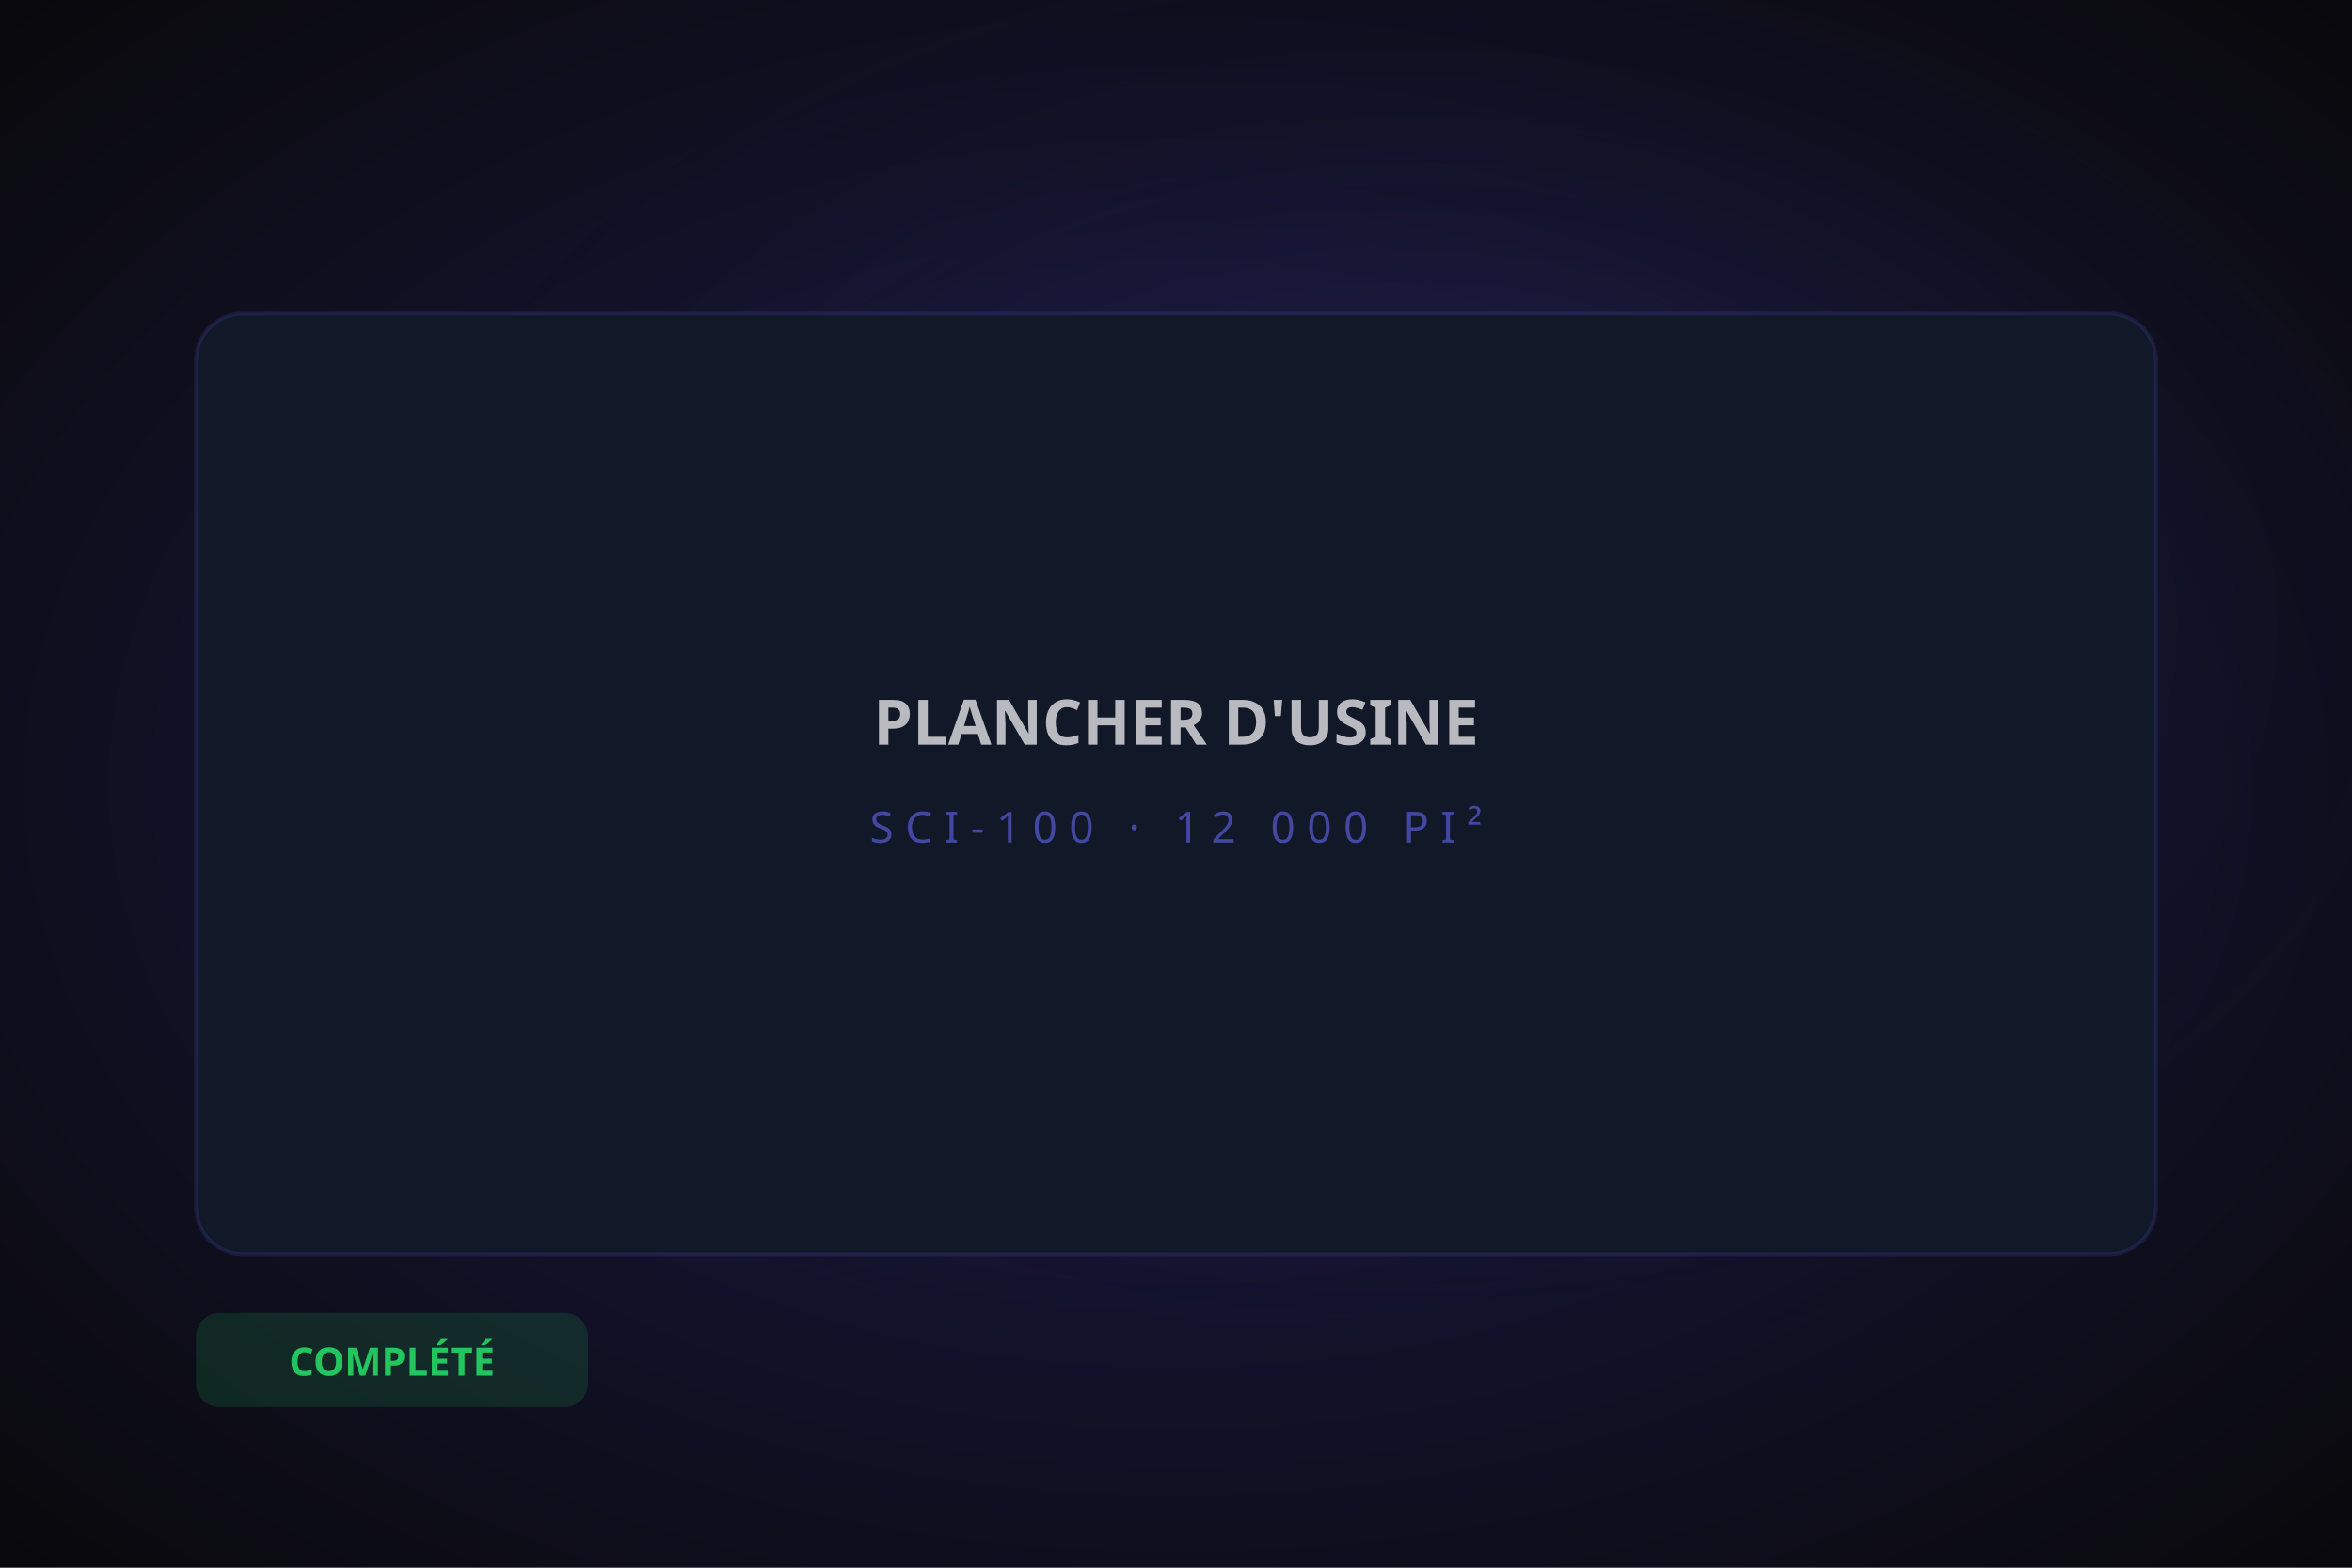
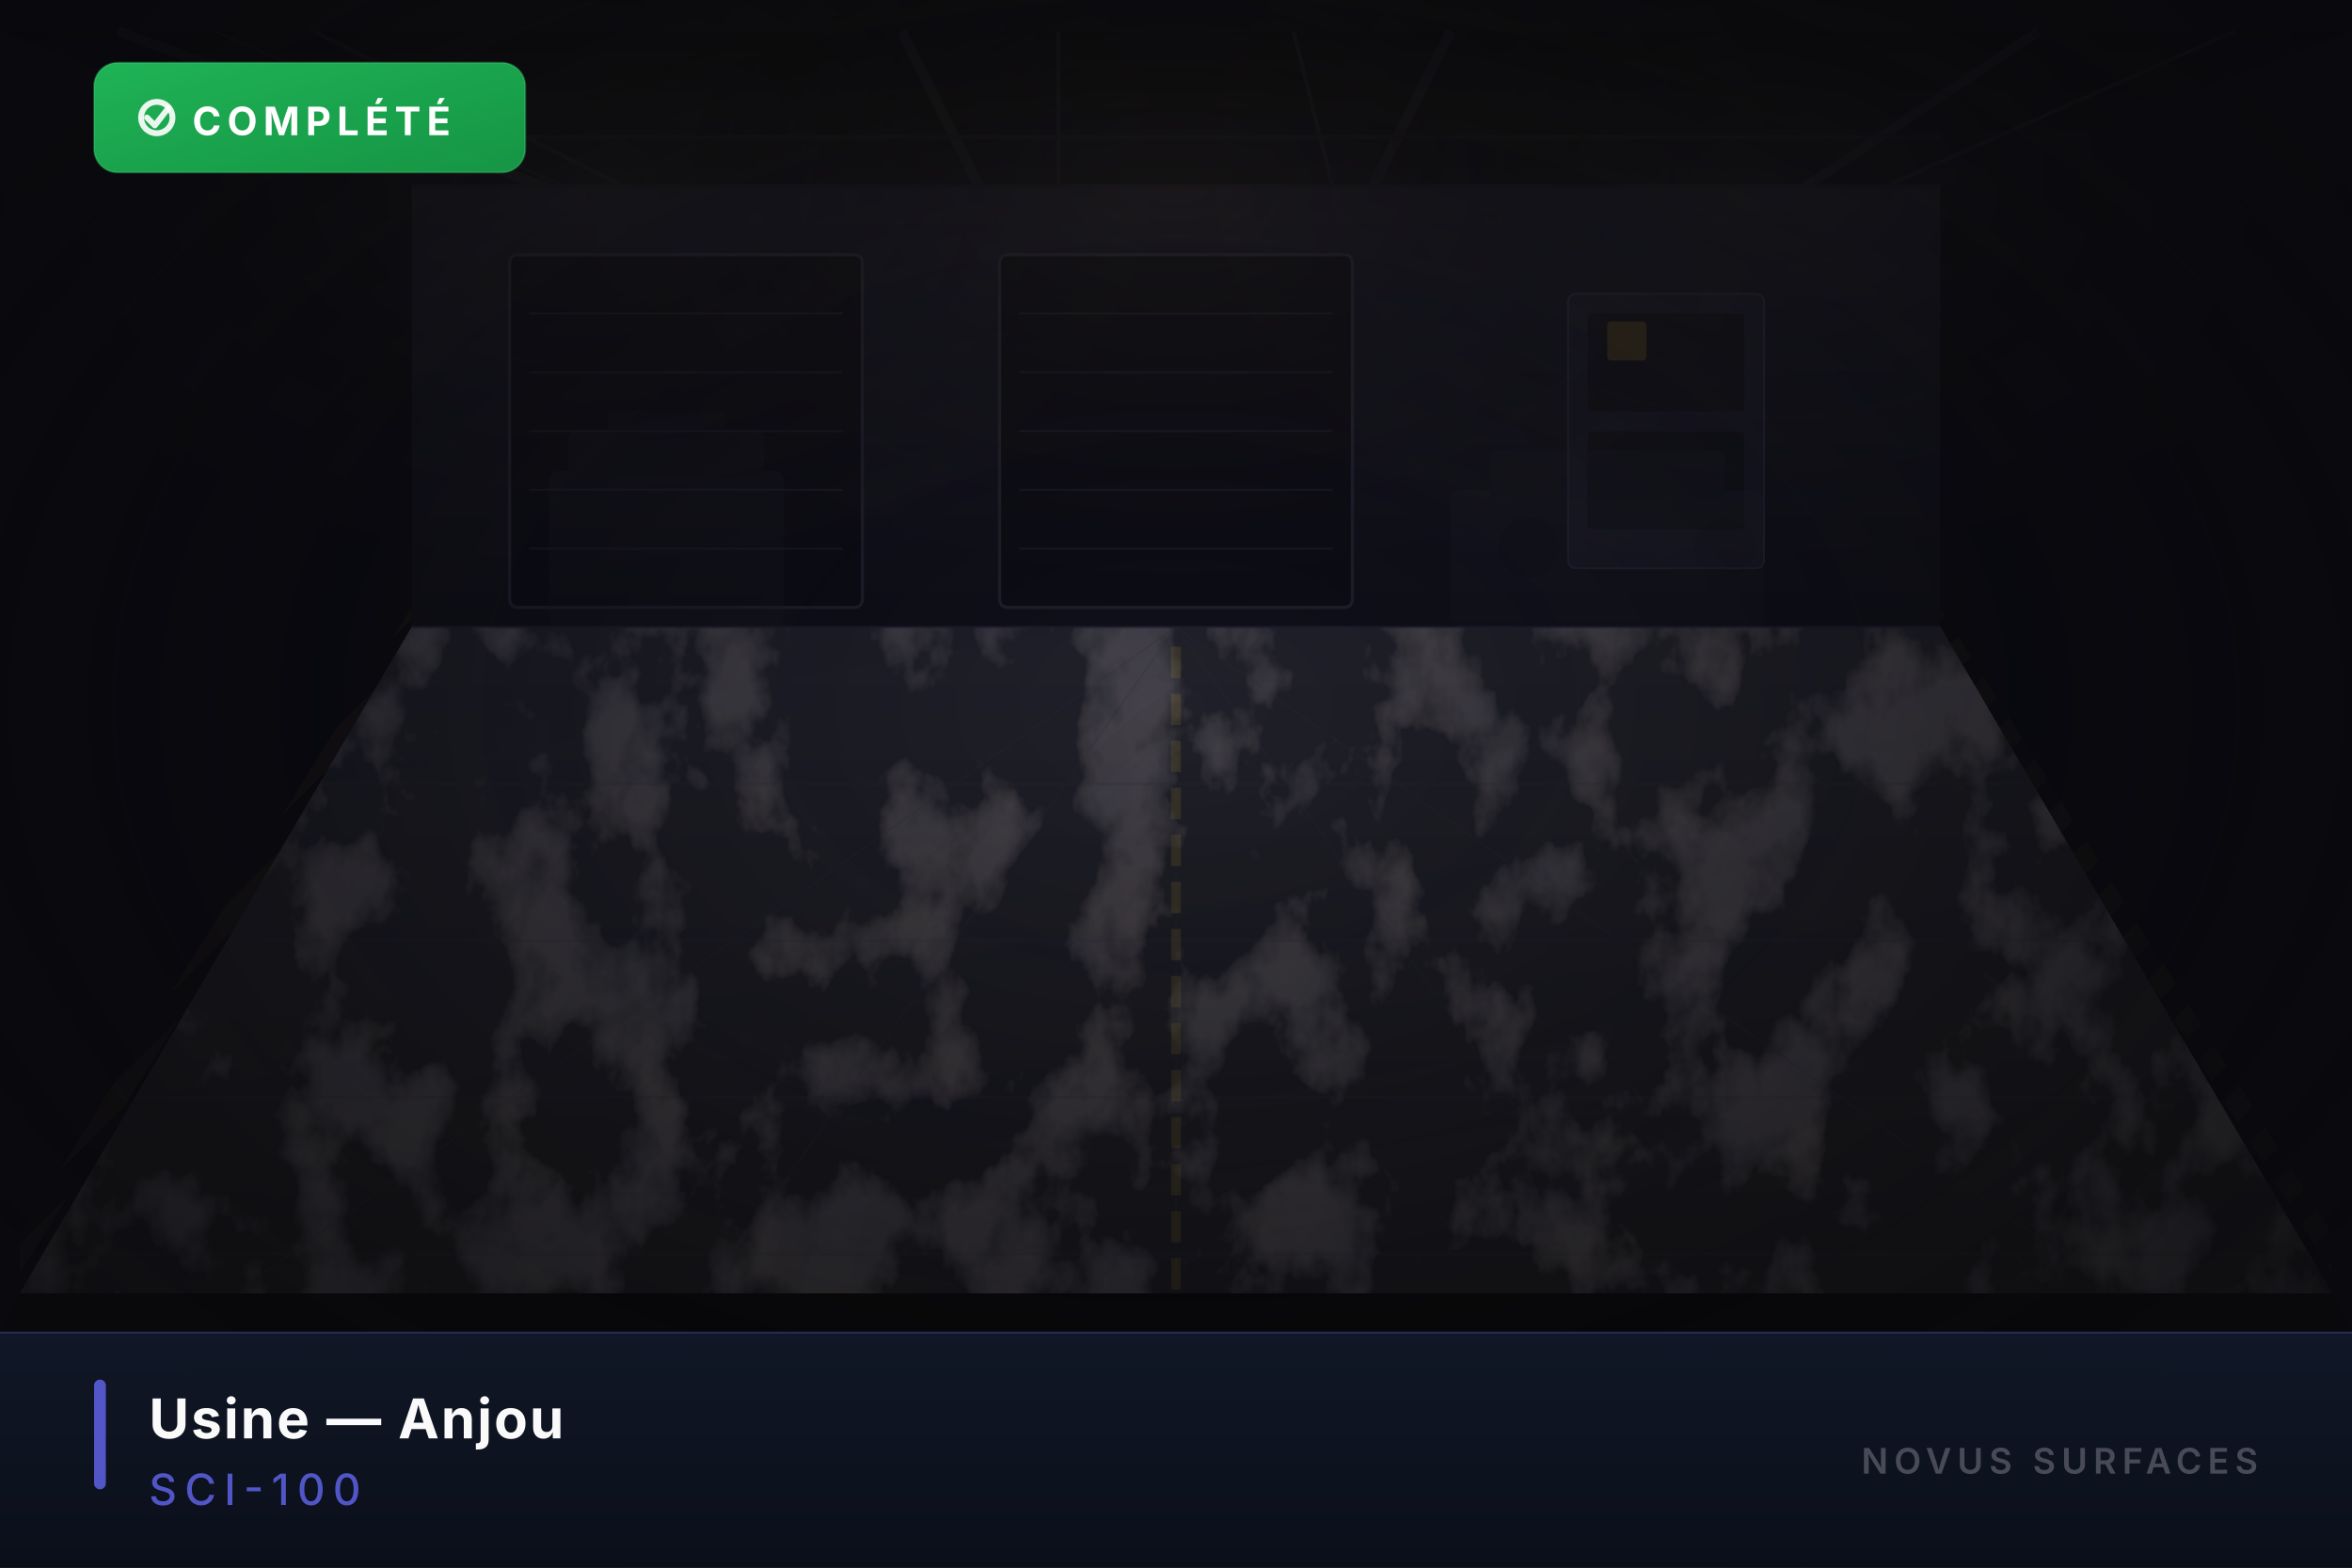
<svg xmlns="http://www.w3.org/2000/svg" viewBox="0 0 600 400" fill="none">
  <defs>
-     <radialGradient id="p6-bg" cx="50%" cy="50%" r="70%">
-       <stop offset="0%" stop-color="#1e1b4b" />
+     <linearGradient id="p6-bg" x1="0" y1="0" x2="0" y2="1">
+       <stop offset="0%" stop-color="#0a0a12" />
      <stop offset="100%" stop-color="#09090b" />
-     </radialGradient>
-     <radialGradient id="p6-g" cx="60%" cy="40%" r="50%">
-       <stop offset="0%" stop-color="#6366f1" stop-opacity="0.2" />
+     </linearGradient>
+     <linearGradient id="p6-floor" x1="0.5" y1="0" x2="0.5" y2="1">
+       <stop offset="0%" stop-color="#252530" />
+       <stop offset="40%" stop-color="#1e1e28" />
+       <stop offset="100%" stop-color="#181820" />
+     </linearGradient>
+     <linearGradient id="p6-sheen" x1="0.2" y1="0" x2="0.8" y2="1">
+       <stop offset="0%" stop-color="#6366f1" stop-opacity="0.04" />
+       <stop offset="40%" stop-color="#5a5a6a" stop-opacity="0.06" />
+       <stop offset="100%" stop-color="transparent" />
+     </linearGradient>
+     <linearGradient id="p6-wall" x1="0" y1="0" x2="0" y2="1">
+       <stop offset="0%" stop-color="#161625" />
+       <stop offset="100%" stop-color="#10101c" />
+     </linearGradient>
+     <linearGradient id="p6-ceil" x1="0" y1="0" x2="0" y2="1">
+       <stop offset="0%" stop-color="#08080e" />
+       <stop offset="100%" stop-color="#0c0c16" />
+     </linearGradient>
+     <radialGradient id="p6-light1" cx="25%" cy="12%" r="30%">
+       <stop offset="0%" stop-color="#f0c860" stop-opacity="0.06" />
      <stop offset="100%" stop-color="transparent" />
    </radialGradient>
+     <radialGradient id="p6-light2" cx="50%" cy="12%" r="30%">
+       <stop offset="0%" stop-color="#f0c860" stop-opacity="0.08" />
+       <stop offset="100%" stop-color="transparent" />
+     </radialGradient>
+     <radialGradient id="p6-light3" cx="75%" cy="12%" r="30%">
+       <stop offset="0%" stop-color="#f0c860" stop-opacity="0.05" />
+       <stop offset="100%" stop-color="transparent" />
+     </radialGradient>
+     <filter id="p6-mortar" x="0%" y="0%" width="100%" height="100%">
+       <feTurbulence type="fractalNoise" baseFrequency="0.04 0.03" numOctaves="5" seed="30" result="turb" />
+       <feColorMatrix type="matrix" values="0.08 0 0 0 0.08  0.05 0 0 0 0.08  0.02 0 0 0 0.1  0 0 0 5 -2.5" in="turb" result="colored" />
+       <feBlend in="SourceGraphic" in2="colored" mode="screen" />
+     </filter>
+     <filter id="p6-noise" x="0%" y="0%" width="100%" height="100%">
+       <feTurbulence type="fractalNoise" baseFrequency="0.7" numOctaves="3" stitchTiles="stitch" />
+       <feColorMatrix type="saturate" values="0" />
+       <feBlend in="SourceGraphic" mode="multiply" />
+     </filter>
+     <radialGradient id="p6-vignette" cx="50%" cy="45%" r="60%">
+       <stop offset="0%" stop-color="transparent" />
+       <stop offset="100%" stop-color="#09090b" stop-opacity="0.7" />
+     </radialGradient>
+     <linearGradient id="p6-badge" x1="0" y1="0" x2="1" y2="1">
+       <stop offset="0%" stop-color="#22c55e" />
+       <stop offset="100%" stop-color="#16a34a" />
+     </linearGradient>
+     <linearGradient id="p6-bar" x1="0" y1="0" x2="0" y2="1">
+       <stop offset="0%" stop-color="#111827" stop-opacity="0.95" />
+       <stop offset="100%" stop-color="#0a0f1a" />
+     </linearGradient>
+     <clipPath id="p6-floorClip">
+       <polygon points="105,160 495,160 595,330 5,330" />
+     </clipPath>
+     <linearGradient id="p6-machine" x1="0" y1="0" x2="0" y2="1">
+       <stop offset="0%" stop-color="#2a2a38" />
+       <stop offset="100%" stop-color="#1e1e2a" />
+     </linearGradient>
+     <pattern id="p6-stripe" width="12" height="12" patternUnits="userSpaceOnUse" patternTransform="rotate(45)">
+       <rect width="6" height="12" fill="#f0c030" opacity="0.3" />
+       <rect x="6" width="6" height="12" fill="#1a1a20" opacity="0.3" />
+     </pattern>
  </defs>
  <rect width="600" height="400" fill="url(#p6-bg)" />
-   <rect width="600" height="400" fill="url(#p6-g)" />
-   <rect x="50" y="80" width="500" height="240" rx="12" fill="#111827" stroke="#6366f1" stroke-opacity="0.15" />
-   <text x="300" y="190" text-anchor="middle" font-family="system-ui" font-size="16" font-weight="700" fill="white" opacity="0.7">PLANCHER D'USINE</text>
-   <text x="300" y="215" text-anchor="middle" font-family="system-ui" font-size="11" fill="#6366f1" opacity="0.6" letter-spacing="3">SCI-100 · 12 000 PI²</text>
-   <rect x="50" y="335" width="100" height="24" rx="6" fill="#22c55e" opacity="0.15" />
-   <text x="100" y="351" text-anchor="middle" font-family="system-ui" font-size="10" font-weight="600" fill="#22c55e">COMPLÉTÉ</text>
+   <polygon points="0,8 600,8 495,48 105,48" fill="url(#p6-ceil)" />
+   <g opacity="0.5">
+     <line x1="30" y1="8" x2="140" y2="48" stroke="#1a1a28" stroke-width="2.5" />
+     <line x1="80" y1="8" x2="160" y2="48" stroke="#1a1a28" stroke-width="1" />
+     <line x1="55" y1="8" x2="145" y2="48" stroke="#16162a" stroke-width="0.5" />
+     <line x1="230" y1="8" x2="250" y2="48" stroke="#1a1a28" stroke-width="2.5" />
+     <line x1="270" y1="8" x2="270" y2="48" stroke="#1a1a28" stroke-width="1" />
+     <line x1="370" y1="8" x2="350" y2="48" stroke="#1a1a28" stroke-width="2.5" />
+     <line x1="330" y1="8" x2="340" y2="48" stroke="#1a1a28" stroke-width="1" />
+     <line x1="520" y1="8" x2="460" y2="48" stroke="#1a1a28" stroke-width="2.5" />
+     <line x1="570" y1="8" x2="480" y2="48" stroke="#1a1a28" stroke-width="1" />
+     <line x1="105" y1="48" x2="495" y2="48" stroke="#1a1a28" stroke-width="2" />
+     <line x1="105" y1="35" x2="495" y2="35" stroke="#161624" stroke-width="1" />
+   </g>
+   <g opacity="0.6">
+     <line x1="180" y1="48" x2="180" y2="62" stroke="#2a2a35" stroke-width="1" />
+     <polygon points="172,62 188,62 192,68 168,68" fill="#2a2a30" />
+     <rect x="174" y="66" width="12" height="2" fill="#f0c860" opacity="0.4" />
+     <line x1="300" y1="48" x2="300" y2="62" stroke="#2a2a35" stroke-width="1" />
+     <polygon points="292,62 308,62 312,68 288,68" fill="#2a2a30" />
+     <rect x="294" y="66" width="12" height="2" fill="#f0c860" opacity="0.5" />
+     <line x1="420" y1="48" x2="420" y2="62" stroke="#2a2a35" stroke-width="1" />
+     <polygon points="412,62 428,62 432,68 408,68" fill="#2a2a30" />
+     <rect x="414" y="66" width="12" height="2" fill="#f0c860" opacity="0.35" />
+   </g>
+   <polygon points="105,48 495,48 495,160 105,160" fill="url(#p6-wall)" />
+   <rect x="130" y="65" width="90" height="90" rx="2" fill="#0d0d18" stroke="#222230" stroke-width="0.8" />
+   <line x1="135" y1="80" x2="215" y2="80" stroke="#1a1a28" stroke-width="0.5" />
+   <line x1="135" y1="95" x2="215" y2="95" stroke="#1a1a28" stroke-width="0.5" />
+   <line x1="135" y1="110" x2="215" y2="110" stroke="#1a1a28" stroke-width="0.5" />
+   <line x1="135" y1="125" x2="215" y2="125" stroke="#1a1a28" stroke-width="0.5" />
+   <line x1="135" y1="140" x2="215" y2="140" stroke="#1a1a28" stroke-width="0.5" />
+   <rect x="255" y="65" width="90" height="90" rx="2" fill="#0d0d18" stroke="#222230" stroke-width="0.8" />
+   <line x1="260" y1="80" x2="340" y2="80" stroke="#1a1a28" stroke-width="0.5" />
+   <line x1="260" y1="95" x2="340" y2="95" stroke="#1a1a28" stroke-width="0.5" />
+   <line x1="260" y1="110" x2="340" y2="110" stroke="#1a1a28" stroke-width="0.5" />
+   <line x1="260" y1="125" x2="340" y2="125" stroke="#1a1a28" stroke-width="0.5" />
+   <line x1="260" y1="140" x2="340" y2="140" stroke="#1a1a28" stroke-width="0.5" />
+   <rect x="400" y="75" width="50" height="70" rx="2" fill="#1a1a28" stroke="#252535" stroke-width="0.5" />
+   <rect x="405" y="80" width="40" height="25" rx="1" fill="#12121e" />
+   <rect x="405" y="110" width="40" height="25" rx="1" fill="#12121e" />
+   <rect x="410" y="82" width="10" height="10" rx="1" fill="#f0c030" opacity="0.15" />
+   <polygon points="0,8 105,48 105,160 5,330 0,340" fill="#0b0b14" />
+   <polygon points="600,8 495,48 495,160 595,330 600,340" fill="#0b0b14" />
+   <g opacity="0.15">
+     <polygon points="105,155 105,165 5,325 5,315" fill="url(#p6-stripe)" />
+   </g>
+   <g opacity="0.12">
+     <polygon points="495,155 495,165 595,325 595,315" fill="url(#p6-stripe)" />
+   </g>
+   <g opacity="0.2">
+     <rect x="140" y="120" width="60" height="40" rx="3" fill="url(#p6-machine)" />
+     <rect x="145" y="110" width="50" height="12" rx="2" fill="#222234" />
+     <rect x="155" y="105" width="30" height="7" rx="1" fill="#1e1e2e" />
+   </g>
+   <g opacity="0.18">
+     <rect x="370" y="125" width="80" height="35" rx="3" fill="url(#p6-machine)" />
+     <rect x="380" y="115" width="60" height="12" rx="2" fill="#222234" />
+     <circle cx="390" cy="140" r="8" fill="#1a1a28" stroke="#252535" stroke-width="0.5" />
+     <circle cx="440" cy="140" r="8" fill="#1a1a28" stroke="#252535" stroke-width="0.5" />
+   </g>
+   <polygon points="105,160 495,160 595,330 5,330" fill="url(#p6-floor)" />
+   <g clip-path="url(#p6-floorClip)" opacity="0.5">
+     <polygon points="105,160 495,160 595,330 5,330" fill="#1a1a24" filter="url(#p6-mortar)" />
+   </g>
+   <g clip-path="url(#p6-floorClip)" opacity="0.2">
+     <line x1="30" y1="200" x2="570" y2="200" stroke="#2a2a38" stroke-width="0.8" />
+     <line x1="20" y1="240" x2="580" y2="240" stroke="#2a2a38" stroke-width="0.8" />
+     <line x1="10" y1="280" x2="590" y2="280" stroke="#2a2a38" stroke-width="0.8" />
+     <line x1="5" y1="320" x2="595" y2="320" stroke="#2a2a38" stroke-width="0.8" />
+     <line x1="300" y1="160" x2="60" y2="330" stroke="#2a2a38" stroke-width="0.5" />
+     <line x1="300" y1="160" x2="180" y2="330" stroke="#2a2a38" stroke-width="0.5" />
+     <line x1="300" y1="160" x2="300" y2="330" stroke="#2a2a38" stroke-width="0.5" />
+     <line x1="300" y1="160" x2="420" y2="330" stroke="#2a2a38" stroke-width="0.5" />
+     <line x1="300" y1="160" x2="540" y2="330" stroke="#2a2a38" stroke-width="0.5" />
+   </g>
+   <g clip-path="url(#p6-floorClip)" opacity="0.25">
+     <circle cx="150" cy="190" r="1" fill="#3a3a48" opacity="0.5" />
+     <circle cx="250" cy="195" r="1.2" fill="#3a3a48" opacity="0.4" />
+     <circle cx="350" cy="188" r="0.8" fill="#3a3a48" opacity="0.5" />
+     <circle cx="450" cy="193" r="1.1" fill="#3a3a48" opacity="0.4" />
+     <circle cx="120" cy="220" r="1.4" fill="#3a3a48" opacity="0.4" />
+     <circle cx="220" cy="225" r="1.6" fill="#3a3a48" opacity="0.3" />
+     <circle cx="320" cy="218" r="1.2" fill="#3a3a48" opacity="0.4" />
+     <circle cx="420" cy="223" r="1.5" fill="#3a3a48" opacity="0.3" />
+     <circle cx="520" cy="220" r="1" fill="#3a3a48" opacity="0.4" />
+     <circle cx="80" cy="260" r="1.8" fill="#3a3a48" opacity="0.3" />
+     <circle cx="190" cy="265" r="2" fill="#3a3a48" opacity="0.3" />
+     <circle cx="300" cy="258" r="1.5" fill="#3a3a48" opacity="0.3" />
+     <circle cx="410" cy="263" r="1.9" fill="#3a3a48" opacity="0.3" />
+     <circle cx="520" cy="260" r="1.3" fill="#3a3a48" opacity="0.3" />
+     <circle cx="50" cy="300" r="2.2" fill="#3a3a48" opacity="0.25" />
+     <circle cx="170" cy="305" r="2.5" fill="#3a3a48" opacity="0.25" />
+     <circle cx="290" cy="298" r="2" fill="#3a3a48" opacity="0.25" />
+     <circle cx="410" cy="303" r="2.3" fill="#3a3a48" opacity="0.25" />
+     <circle cx="530" cy="300" r="1.8" fill="#3a3a48" opacity="0.25" />
+   </g>
+   <polygon points="105,160 495,160 595,330 5,330" fill="url(#p6-sheen)" opacity="0.5" />
+   <g clip-path="url(#p6-floorClip)" opacity="0.06">
+     <path d="M200,330 Q210,280 230,240 Q250,200 280,180" fill="none" stroke="#1a1a20" stroke-width="8" />
+     <path d="M220,330 Q230,280 250,240 Q270,200 300,180" fill="none" stroke="#1a1a20" stroke-width="8" />
+   </g>
+   <g clip-path="url(#p6-floorClip)" opacity="0.12">
+     <line x1="300" y1="165" x2="300" y2="330" stroke="#f0c030" stroke-width="2.5" stroke-dasharray="8 4" />
+   </g>
+   <rect width="600" height="400" fill="url(#p6-light1)" />
+   <rect width="600" height="400" fill="url(#p6-light2)" />
+   <rect width="600" height="400" fill="url(#p6-light3)" />
+   <line x1="105" y1="160" x2="495" y2="160" stroke="#222234" stroke-width="0.8" opacity="0.5" />
+   <rect width="600" height="400" fill="url(#p6-vignette)" />
+   <rect width="600" height="400" fill="#09090b" opacity="0.03" filter="url(#p6-noise)" />
+   <g transform="translate(24, 16)">
+     <rect width="110" height="28" rx="6" fill="url(#p6-badge)" opacity="0.9" />
+     <rect width="110" height="28" rx="6" fill="none" stroke="#4ade80" stroke-width="0.5" stroke-opacity="0.3" />
+     <circle cx="16" cy="14" r="4" fill="none" stroke="white" stroke-width="1.5" opacity="0.9" />
+     <polyline points="13.5,14 15.5,16 19,11.5" fill="none" stroke="white" stroke-width="1.5" stroke-linecap="round" stroke-linejoin="round" opacity="0.9" />
+     <text x="58" y="18.5" text-anchor="middle" font-family="system-ui, -apple-system, sans-serif" font-size="10" font-weight="700" fill="white" letter-spacing="1.5">COMPLÉTÉ</text>
+   </g>
+   <rect x="0" y="340" width="600" height="60" fill="url(#p6-bar)" />
+   <line x1="0" y1="340" x2="600" y2="340" stroke="#6366f1" stroke-width="0.5" stroke-opacity="0.3" />
+   <rect x="24" y="352" width="3" height="28" rx="1.5" fill="#6366f1" opacity="0.8" />
+   <text x="38" y="367" font-family="system-ui, -apple-system, sans-serif" font-size="14" font-weight="700" fill="#fafafa" letter-spacing="0.5">Usine — Anjou</text>
+   <text x="38" y="384" font-family="system-ui, -apple-system, sans-serif" font-size="11" font-weight="500" fill="#6366f1" opacity="0.8" letter-spacing="2">SCI-100</text>
+   <text x="576" y="376" text-anchor="end" font-family="system-ui, -apple-system, sans-serif" font-size="9" font-weight="600" fill="#a1a1aa" opacity="0.4" letter-spacing="1.5">NOVUS SURFACES</text>
</svg>
